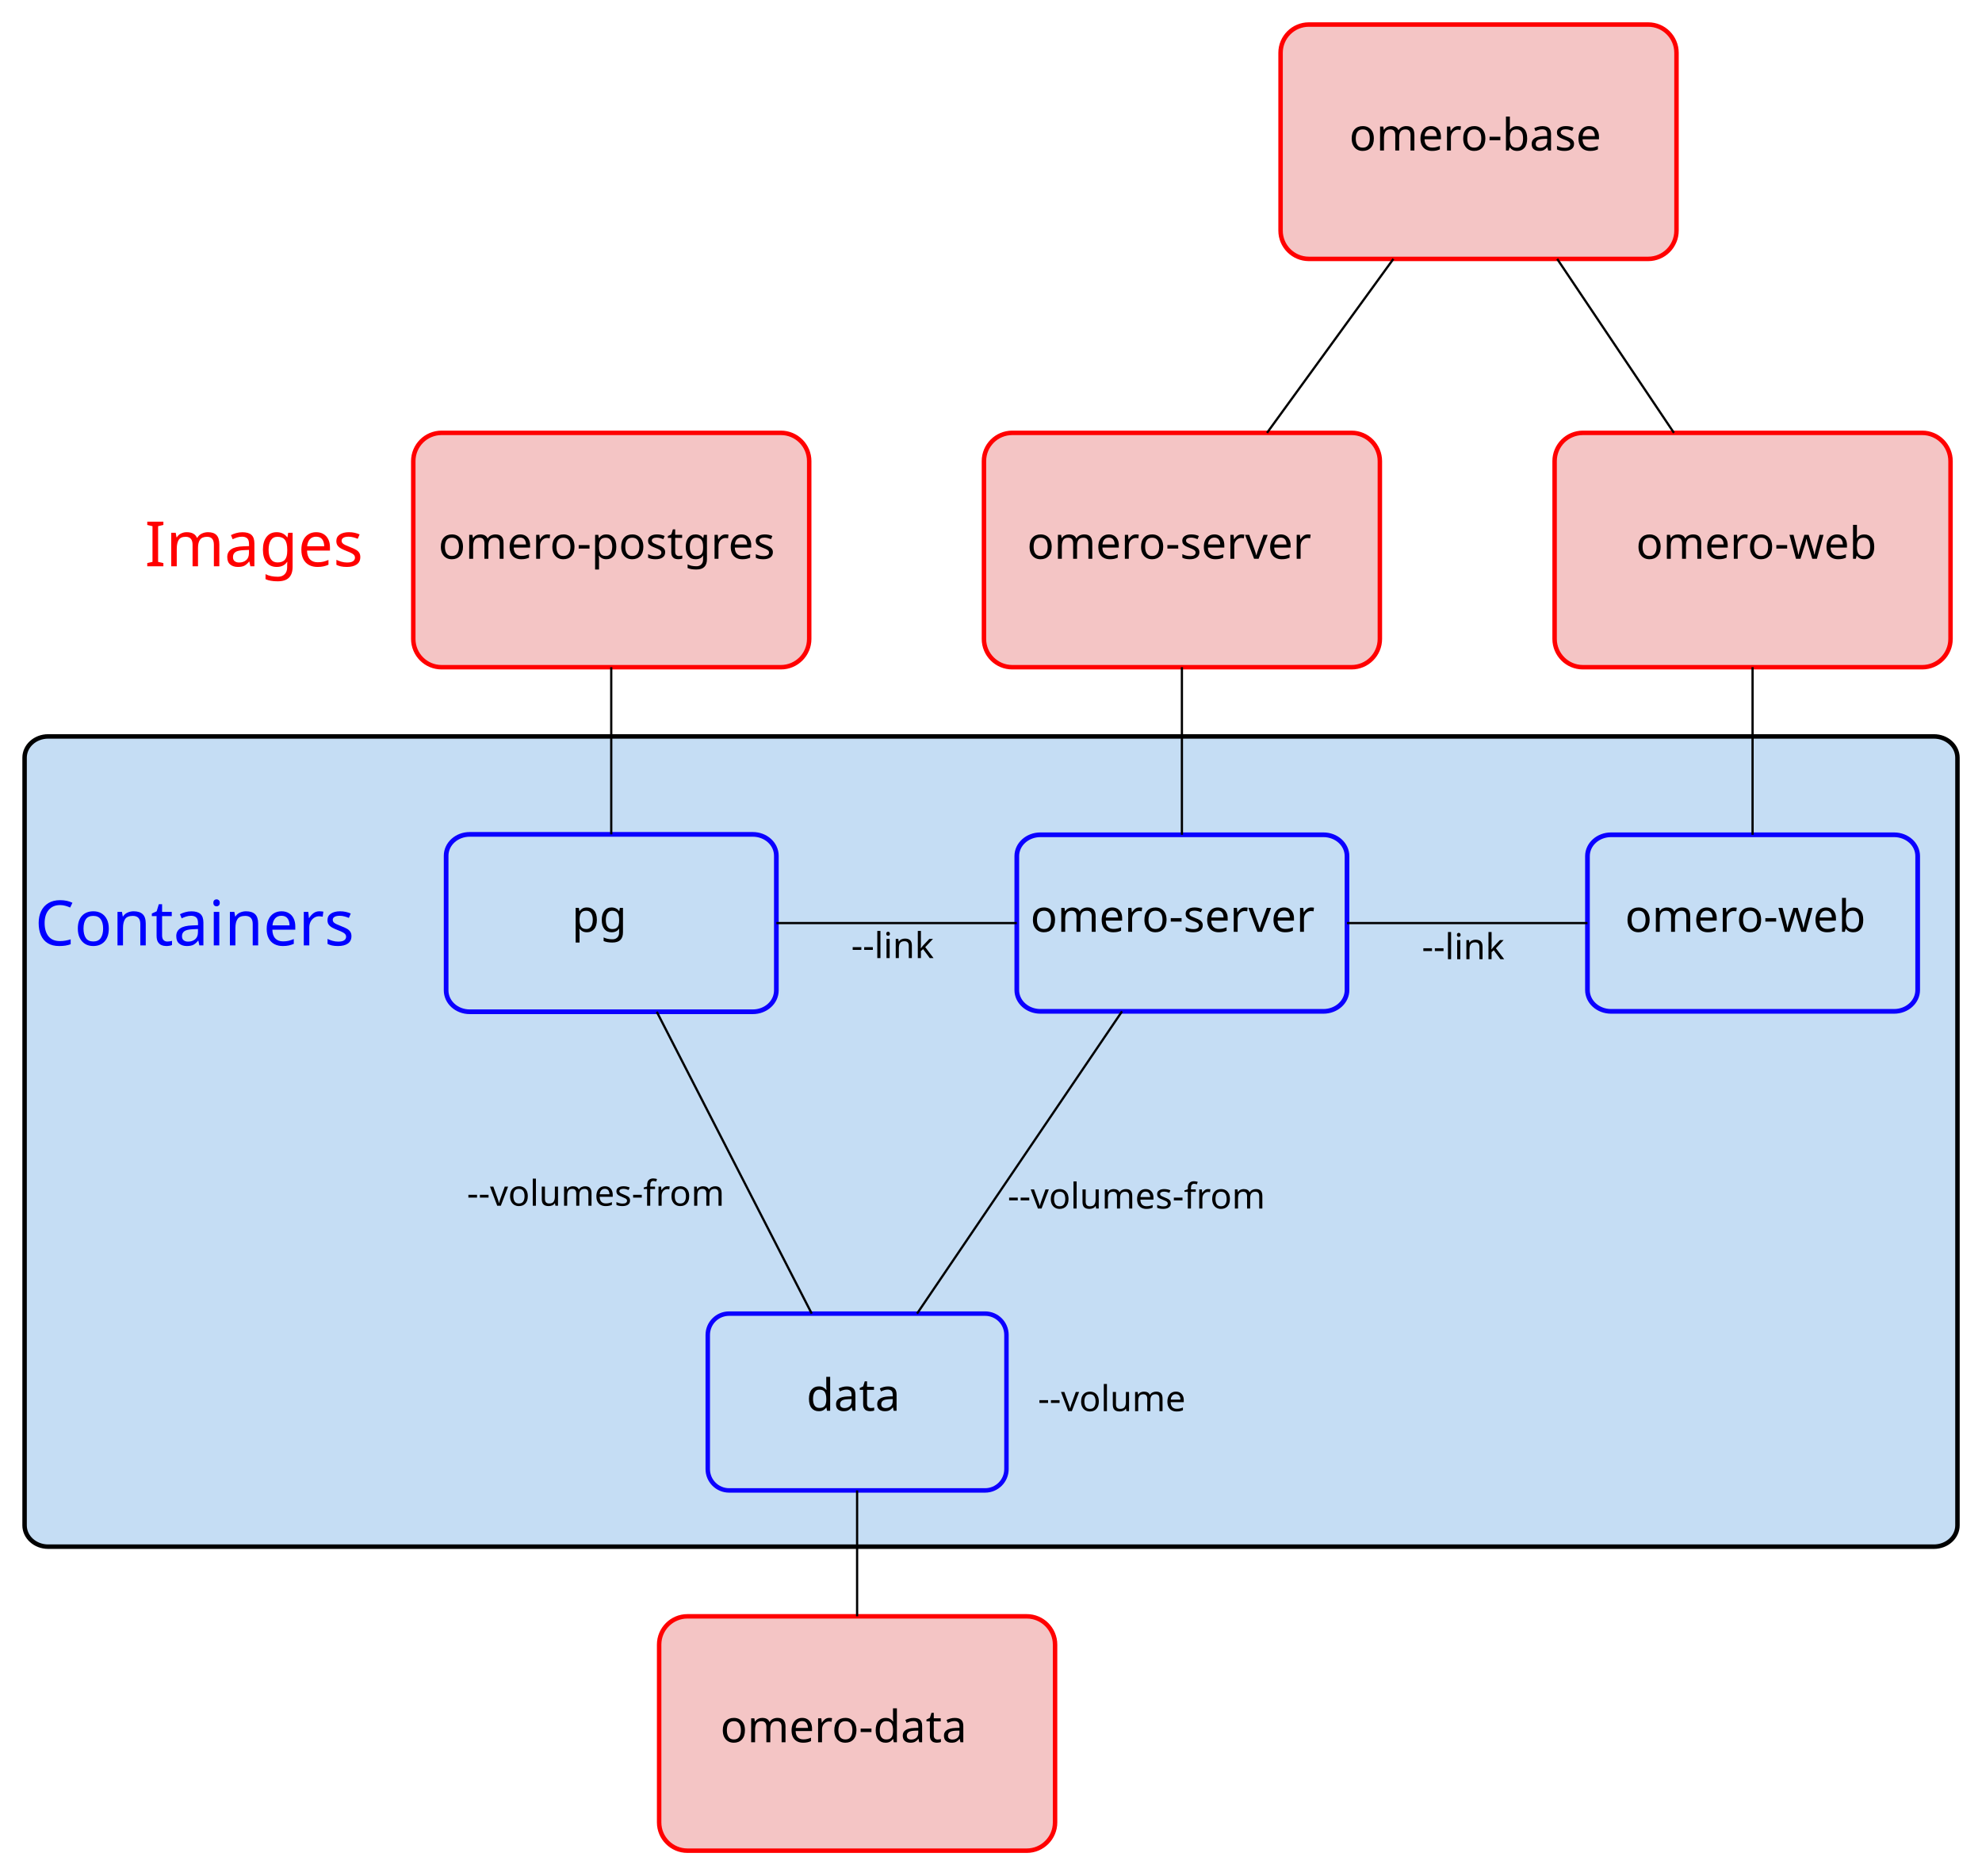
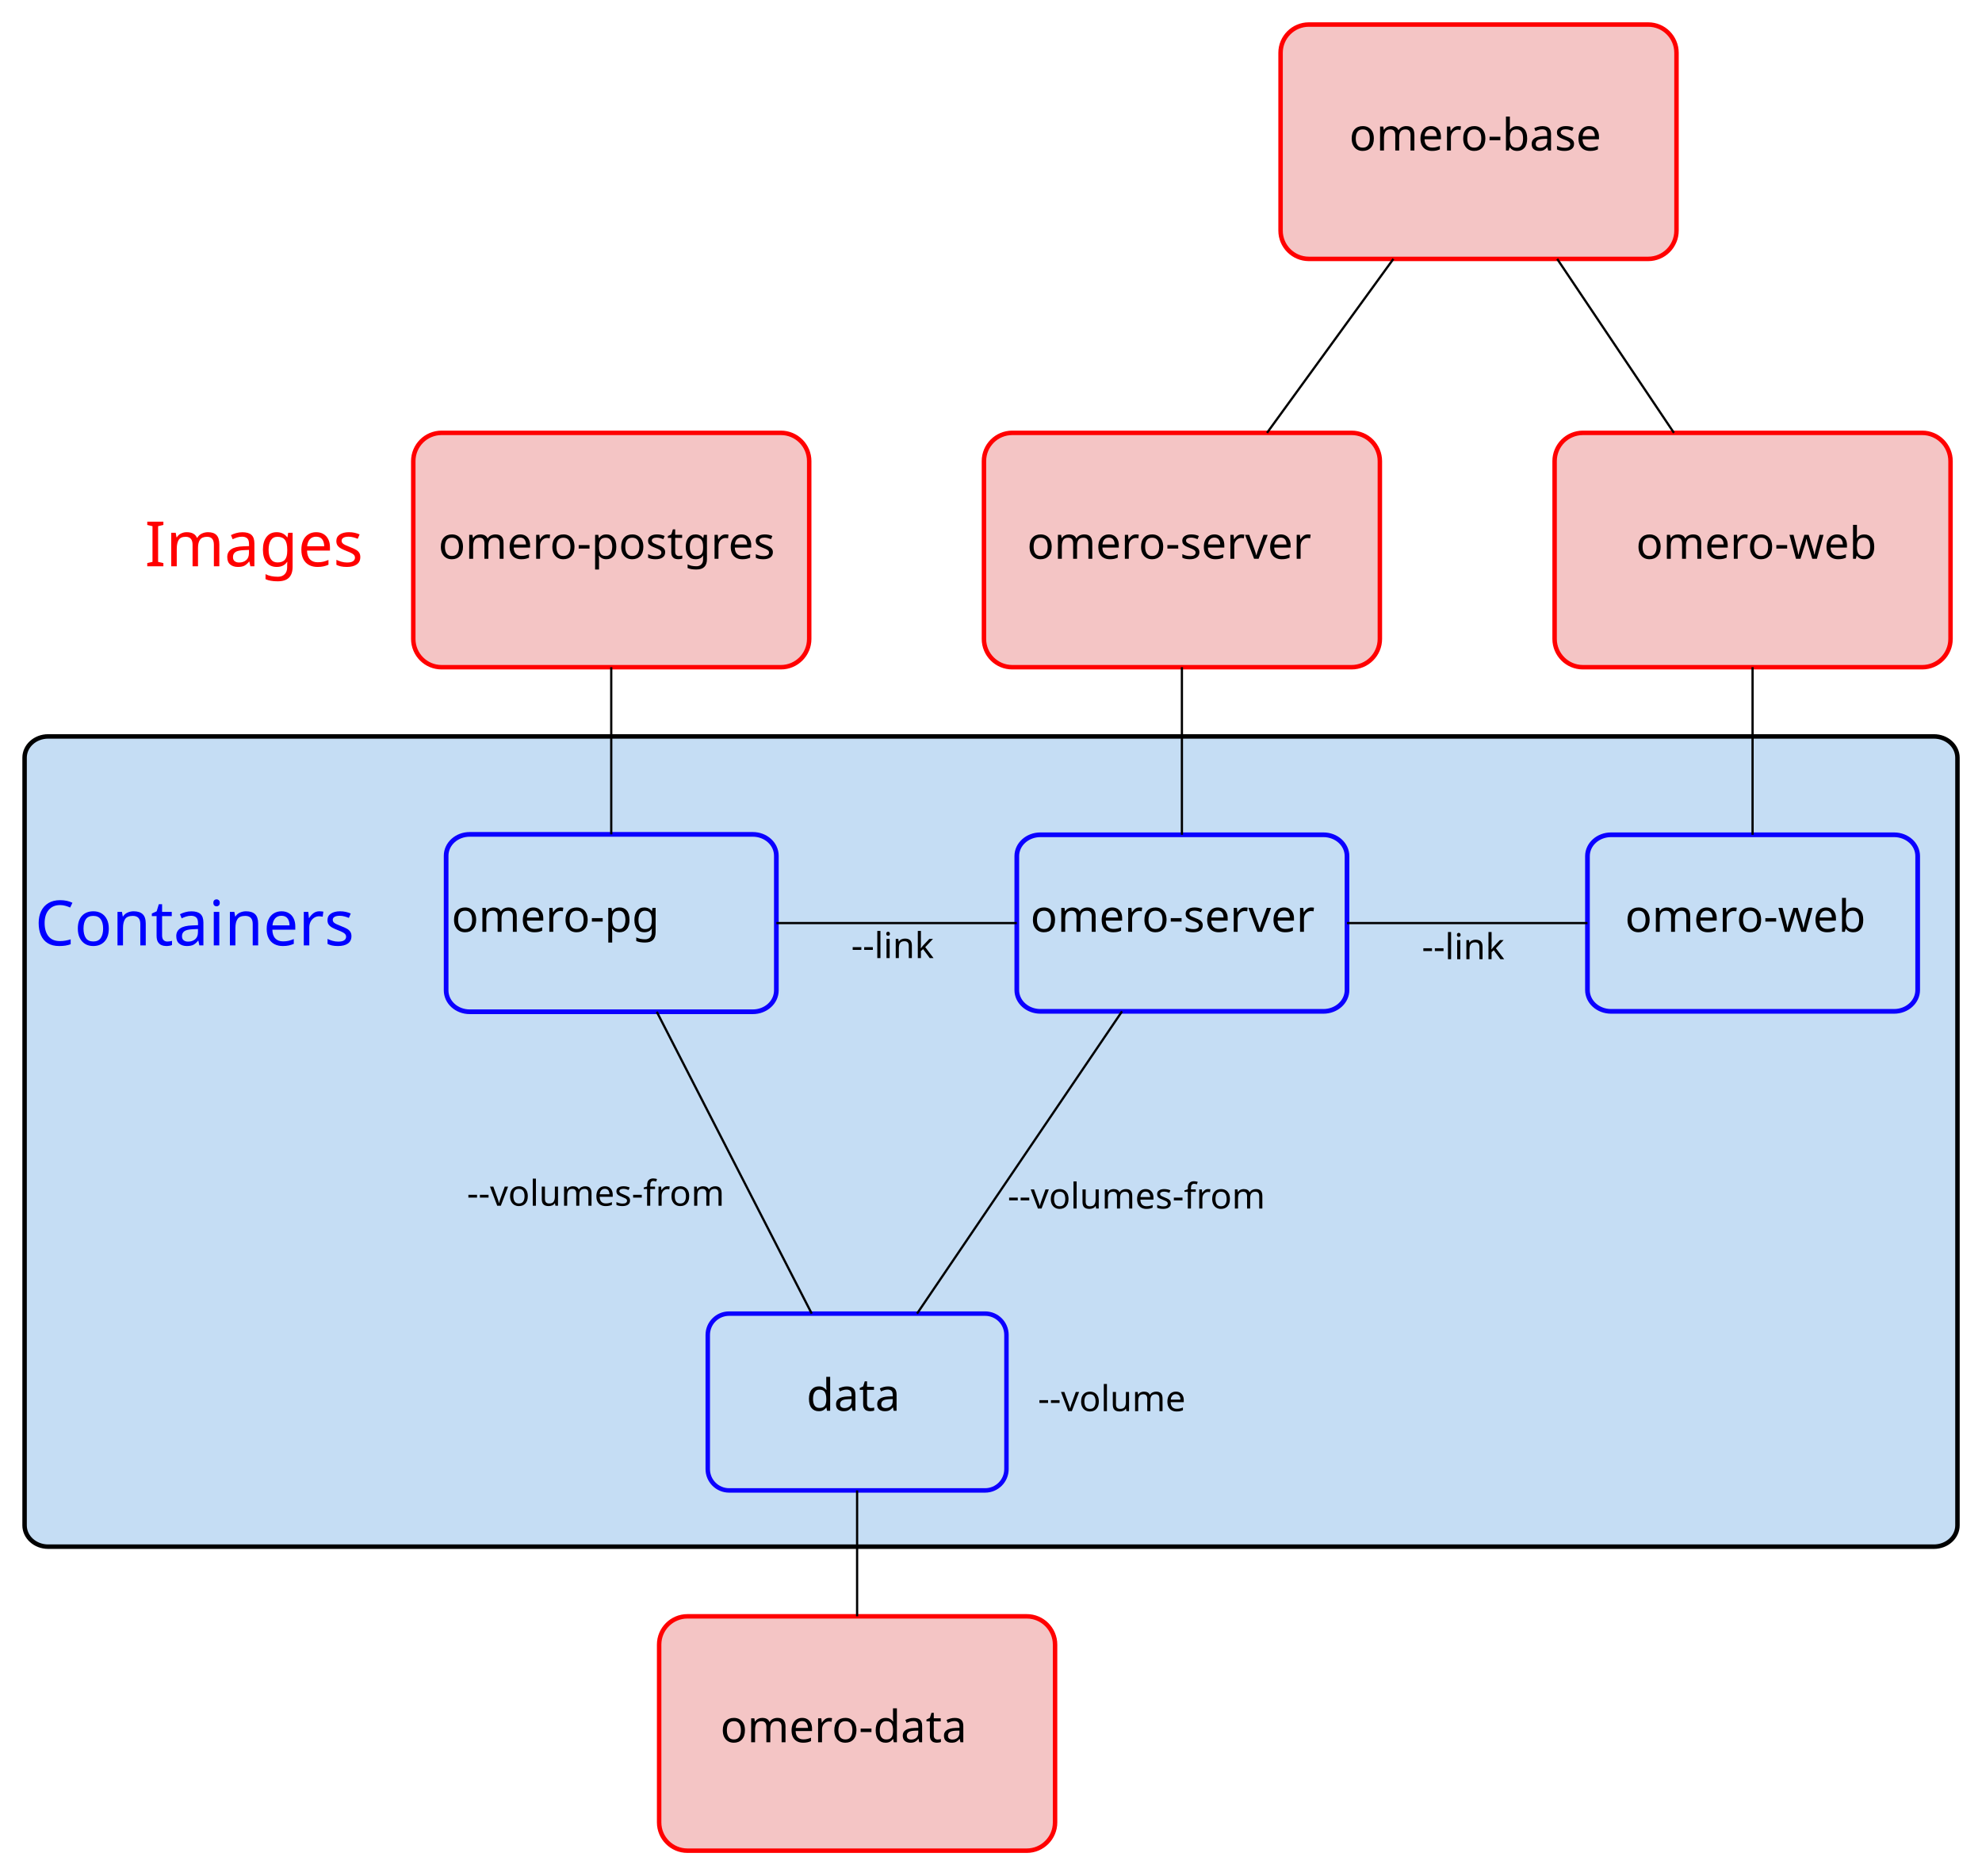
<svg xmlns="http://www.w3.org/2000/svg" width="887.719" height="839.795" id="svg2" version="1.1">
  <defs id="defs4" />
  <g id="layer1" transform="translate(-144.5938,121.6696)">
    <rect style="color:#000000;fill:#c5ddf4;fill-opacity:1;fill-rule:evenodd;stroke:#000000;stroke-width:2;stroke-linecap:butt;stroke-linejoin:miter;stroke-miterlimit:4;stroke-opacity:1;stroke-dasharray:none;stroke-dashoffset:0;marker:none;visibility:visible;display:inline;overflow:visible;enable-background:accumulate" id="rect4311" width="865.714" height="362.857" x="155.605" y="208.125" rx="10.564" ry="9.544" />
    <g id="g3787" transform="translate(365.7143,530)">
      <rect ry="12.667" rx="12.667" y="72.179" x="74.102" height="104.951" width="177.331" id="rect2985" style="fill:#f4c5c5;fill-opacity:1;fill-rule:evenodd;stroke:#ff0000;stroke-width:2;stroke-linecap:butt;stroke-linejoin:miter;stroke-miterlimit:4;stroke-opacity:1;stroke-dasharray:none" />
      <text id="text3755" y="128.578" x="101.52" style="font-size:20px;font-style:normal;font-weight:normal;line-height:125%;letter-spacing:0px;word-spacing:0px;fill:#000000;fill-opacity:1;stroke:none;font-family:Sans" xml:space="preserve">
        <tspan y="128.578" x="101.52" id="tspan3757">omero-data</tspan>
      </text>
    </g>
    <g id="g3792" transform="translate(4.066528,0)">
      <rect style="fill:#f4c5c5;fill-opacity:1;fill-rule:evenodd;stroke:#ff0000;stroke-width:2;stroke-linecap:butt;stroke-linejoin:miter;stroke-miterlimit:4;stroke-opacity:1;stroke-dasharray:none" id="rect3759" width="177.331" height="104.951" x="325.63" y="72.179" rx="12.667" ry="12.667" />
      <text xml:space="preserve" style="font-size:20px;font-style:normal;font-weight:normal;line-height:125%;letter-spacing:0px;word-spacing:0px;fill:#000000;fill-opacity:1;stroke:none;font-family:Sans" x="336.886" y="128.578" id="text3761">
        <tspan id="tspan3763" x="336.886" y="128.578">omero-postgres</tspan>
      </text>
    </g>
    <g id="g3797" transform="translate(3.082336,0)">
      <rect ry="12.667" rx="12.667" y="72.179" x="582.209" height="104.951" width="177.331" id="rect3765" style="fill:#f4c5c5;fill-opacity:1;fill-rule:evenodd;stroke:#ff0000;stroke-width:2;stroke-linecap:butt;stroke-linejoin:miter;stroke-miterlimit:4;stroke-opacity:1;stroke-dasharray:none" />
      <text id="text3767" y="128.578" x="601.546" style="font-size:20px;font-style:normal;font-weight:normal;line-height:125%;letter-spacing:0px;word-spacing:0px;fill:#000000;fill-opacity:1;stroke:none;font-family:Sans" xml:space="preserve">
        <tspan y="128.578" x="601.546" id="tspan3769">omero-server</tspan>
      </text>
    </g>
    <g id="g3802" transform="translate(27.24829,0)">
      <rect style="fill:#f4c5c5;fill-opacity:1;fill-rule:evenodd;stroke:#ff0000;stroke-width:2;stroke-linecap:butt;stroke-linejoin:miter;stroke-miterlimit:4;stroke-opacity:1;stroke-dasharray:none" id="rect3771" width="177.331" height="104.951" x="813.638" y="72.179" rx="12.667" ry="12.667" />
      <text xml:space="preserve" style="font-size:20px;font-style:normal;font-weight:normal;line-height:125%;letter-spacing:0px;word-spacing:0px;fill:#000000;fill-opacity:1;stroke:none;font-family:Sans" x="850.117" y="128.578" id="text3773">
        <tspan id="tspan3775" x="850.117" y="128.578">omero-web</tspan>
      </text>
    </g>
    <text xml:space="preserve" style="font-size:28px;font-style:normal;font-weight:normal;line-height:125%;letter-spacing:0px;word-spacing:0px;fill:#ff0000;fill-opacity:1;stroke:none;font-family:Sans" x="209.426" y="131.948" id="text3783">
      <tspan id="tspan3785" x="209.426" y="131.948">Images</tspan>
    </text>
    <g id="g3965" transform="translate(343.6951,41.12655)">
      <rect style="fill:#c5ddf4;fill-opacity:1;fill-rule:evenodd;stroke:#0c00ff;stroke-width:2;stroke-linecap:butt;stroke-linejoin:miter;stroke-miterlimit:4;stroke-opacity:1;stroke-dasharray:none" id="rect3814" width="133.784" height="79.178" x="117.895" y="425.487" rx="9.556" ry="9.556" />
      <text xml:space="preserve" style="font-size:20px;font-style:normal;font-weight:normal;line-height:125%;letter-spacing:0px;word-spacing:0px;fill:#000000;fill-opacity:1;stroke:none;font-family:Sans" x="162.13" y="468.999" id="text3816">
        <tspan id="tspan3818" x="162.13" y="468.999">data</tspan>
      </text>
    </g>
    <text id="text3852" y="301.721" x="160.207" style="font-size:28px;font-style:normal;font-weight:normal;line-height:125%;letter-spacing:0px;word-spacing:0px;fill:#0000ff;fill-opacity:1;stroke:none;font-family:Sans" xml:space="preserve">
      <tspan y="301.721" x="160.207" id="tspan3854">Containers</tspan>
    </text>
    <g id="g3830" transform="translate(-10.6047,-3.060356)">
      <path id="rect3859" d="m 365.581,255.051 126.773,0 c 5.853,0 10.564,4.276 10.564,9.588 l 0,60.268 c 0,5.312 -4.712,9.588 -10.564,9.588 l -126.773,0 c -5.853,0 -10.564,-4.276 -10.564,-9.588 l 0,-60.268 c 0,-5.312 4.712,-9.588 10.564,-9.588 z" style="color:#000000;fill:#c5ddf4;fill-opacity:1;fill-rule:evenodd;stroke:#0c00ff;stroke-width:2.099;stroke-linecap:butt;stroke-linejoin:miter;stroke-miterlimit:4;stroke-opacity:1;stroke-dasharray:none;stroke-dashoffset:0;marker:none;visibility:visible;display:inline;overflow:visible;enable-background:accumulate" />
-       <text id="text3861" y="298.697" x="411.324" style="font-size:20px;font-style:normal;font-weight:normal;line-height:125%;letter-spacing:0px;word-spacing:0px;fill:#000000;fill-opacity:1;stroke:none;font-family:Sans" xml:space="preserve">
-         <tspan y="298.697" x="411.324" id="tspan3863">pg</tspan>
+       <text id="text3861" y="298.697" x="422.203" style="font-style:normal;font-weight:normal;font-size:20px;line-height:125%;font-family:Sans;text-align:center;letter-spacing:0px;word-spacing:0px;text-anchor:middle;fill:#000000;fill-opacity:1;stroke:none" xml:space="preserve">
+         <tspan y="298.697" x="422.203" id="tspan3863">omero-pg</tspan>
      </text>
    </g>
    <g id="g3835" transform="translate(7.450012,-3.060352)">
      <rect style="fill:#c5ddf4;fill-opacity:1;fill-rule:evenodd;stroke:#0c00ff;stroke-width:2.102;stroke-linecap:butt;stroke-linejoin:miter;stroke-miterlimit:4;stroke-opacity:1;stroke-dasharray:none" id="rect3865" width="147.898" height="79.077" x="592.558" y="255.235" rx="10.564" ry="9.544" />
      <text xml:space="preserve" style="font-size:20px;font-style:normal;font-weight:normal;line-height:125%;letter-spacing:0px;word-spacing:0px;fill:#000000;fill-opacity:1;stroke:none;font-family:Sans" x="598.68" y="298.697" id="text3867">
        <tspan id="tspan3869" x="598.68" y="298.697">omero-server</tspan>
      </text>
    </g>
    <text xml:space="preserve" style="font-size:20px;font-style:normal;font-weight:normal;line-height:125%;letter-spacing:0px;word-spacing:0px;fill:#000000;fill-opacity:1;stroke:none;font-family:Sans" x="141.926" y="487.296" id="text3871">
      <tspan id="tspan3873" x="141.926" y="487.296" />
    </text>
    <text xml:space="preserve" style="font-size:16px;font-style:normal;font-weight:normal;line-height:125%;letter-spacing:0px;word-spacing:0px;fill:#000000;fill-opacity:1;stroke:none;font-family:Sans" x="353.742" y="418.305" id="text3904">
      <tspan id="tspan3906" x="353.742" y="418.305">--volumes-from</tspan>
    </text>
    <text id="text3979" y="307.388" x="525.863" style="font-size:16px;font-style:normal;font-weight:normal;line-height:125%;letter-spacing:0px;word-spacing:0px;fill:#000000;fill-opacity:1;stroke:none;font-family:Sans" xml:space="preserve">
      <tspan y="307.388" x="525.863" id="tspan3981">--link</tspan>
    </text>
    <text id="text3991" y="419.565" x="595.928" style="font-size:16px;font-style:normal;font-weight:normal;line-height:125%;letter-spacing:0px;word-spacing:0px;fill:#000000;fill-opacity:1;stroke:none;font-family:Sans" xml:space="preserve">
      <tspan y="419.565" x="595.928" id="tspan3993">--volumes-from</tspan>
    </text>
    <g transform="translate(135.9395,-182.8571)" id="g3800">
      <rect style="fill:#f4c5c5;fill-opacity:1;fill-rule:evenodd;stroke:#ff0000;stroke-width:2;stroke-linecap:butt;stroke-linejoin:miter;stroke-miterlimit:4;stroke-opacity:1;stroke-dasharray:none" id="rect3802" width="177.331" height="104.951" x="582.209" y="72.179" rx="12.667" ry="12.667" />
      <text xml:space="preserve" style="font-size:20px;font-style:normal;font-weight:normal;line-height:125%;letter-spacing:0px;word-spacing:0px;fill:#000000;fill-opacity:1;stroke:none;font-family:Sans" x="612.974" y="128.578" id="text3804">
        <tspan id="tspan3806" x="612.974" y="128.578">omero-base</tspan>
      </text>
    </g>
    <g id="g3840" transform="translate(0.1873855,-3.060352)">
      <rect ry="9.544" rx="10.564" y="255.235" x="855.415" height="79.077" width="147.898" id="rect3810" style="fill:#c5ddf4;fill-opacity:1;fill-rule:evenodd;stroke:#0c00ff;stroke-width:2.102;stroke-linecap:butt;stroke-linejoin:miter;stroke-miterlimit:4;stroke-opacity:1;stroke-dasharray:none" />
      <text id="text3812" y="298.697" x="872.251" style="font-size:20px;font-style:normal;font-weight:normal;line-height:125%;letter-spacing:0px;word-spacing:0px;fill:#000000;fill-opacity:1;stroke:none;font-family:Sans" xml:space="preserve">
        <tspan y="298.697" x="872.251" id="tspan3814">omero-web</tspan>
      </text>
    </g>
    <text xml:space="preserve" style="font-size:16px;font-style:normal;font-weight:normal;line-height:125%;letter-spacing:0px;word-spacing:0px;fill:#000000;fill-opacity:1;stroke:none;font-family:Sans" x="781.457" y="307.893" id="text3817">
      <tspan id="tspan3819" x="781.457" y="307.893">--link</tspan>
    </text>
    <path style="fill:none;stroke:#000000;stroke-width:1px;stroke-linecap:butt;stroke-linejoin:miter;stroke-opacity:1" d="m 623.082,115.942 -56.604,77.906" id="path3845" transform="translate(145.6052,-121.6696)" />
    <path style="fill:none;stroke:#000000;stroke-width:1px;stroke-linecap:butt;stroke-linejoin:miter;stroke-opacity:1" d="m 528.352,298.8 -10e-6,75.045" id="path3849" transform="translate(145.6052,-121.6696)" />
    <path style="fill:none;stroke:#000000;stroke-width:1px;stroke-linecap:butt;stroke-linejoin:miter;stroke-opacity:1" d="m 783.946,298.8 0,75.045" id="path3851" transform="translate(145.6052,-121.6696)" />
    <path style="fill:none;stroke:#000000;stroke-width:1px;stroke-linecap:butt;stroke-linejoin:miter;stroke-opacity:1" d="m 382.877,723.848 -1e-5,-56.387" id="path4299" transform="translate(145.6052,-121.6696)" />
    <path style="fill:none;stroke:#000000;stroke-width:1px;stroke-linecap:butt;stroke-linejoin:miter;stroke-opacity:1" d="m 293.151,453.105 69.401,135.177" id="path4303" transform="translate(145.6052,-121.6696)" />
    <path style="fill:none;stroke:#000000;stroke-width:1px;stroke-linecap:butt;stroke-linejoin:miter;stroke-opacity:1" d="M 501.535,452.921 409.728,588.283" id="path4305" transform="translate(145.6052,-121.6696)" />
    <path style="fill:none;stroke:#000000;stroke-width:1px;stroke-linecap:butt;stroke-linejoin:miter;stroke-opacity:1" d="m 346.708,413.383 107.695,0" id="path4307" transform="translate(145.6052,-121.6696)" />
    <path style="fill:none;stroke:#000000;stroke-width:1px;stroke-linecap:butt;stroke-linejoin:miter;stroke-opacity:1" d="m 602.301,413.383 107.696,0" id="path4309" transform="translate(145.6052,-121.6696)" />
    <path style="fill:none;stroke:#000000;stroke-width:1px;stroke-linecap:butt;stroke-linejoin:miter;stroke-opacity:1" d="m 697.443,115.942 52.292,77.906" id="path3043" transform="translate(144.5938,-121.6696)" />
    <path style="fill:none;stroke:#000000;stroke-width:1px;stroke-linecap:butt;stroke-linejoin:miter;stroke-opacity:1" d="m 273.769,298.8 0,74.861" id="path3045" transform="translate(144.5938,-121.6696)" />
    <text xml:space="preserve" style="font-size:16px;font-style:normal;font-weight:normal;line-height:125%;letter-spacing:0px;word-spacing:0px;fill:#000000;fill-opacity:1;stroke:none;font-family:Sans" x="609.5" y="510.28" id="text3043">
      <tspan id="tspan3045" x="609.5" y="510.28">--volume</tspan>
    </text>
  </g>
</svg>
